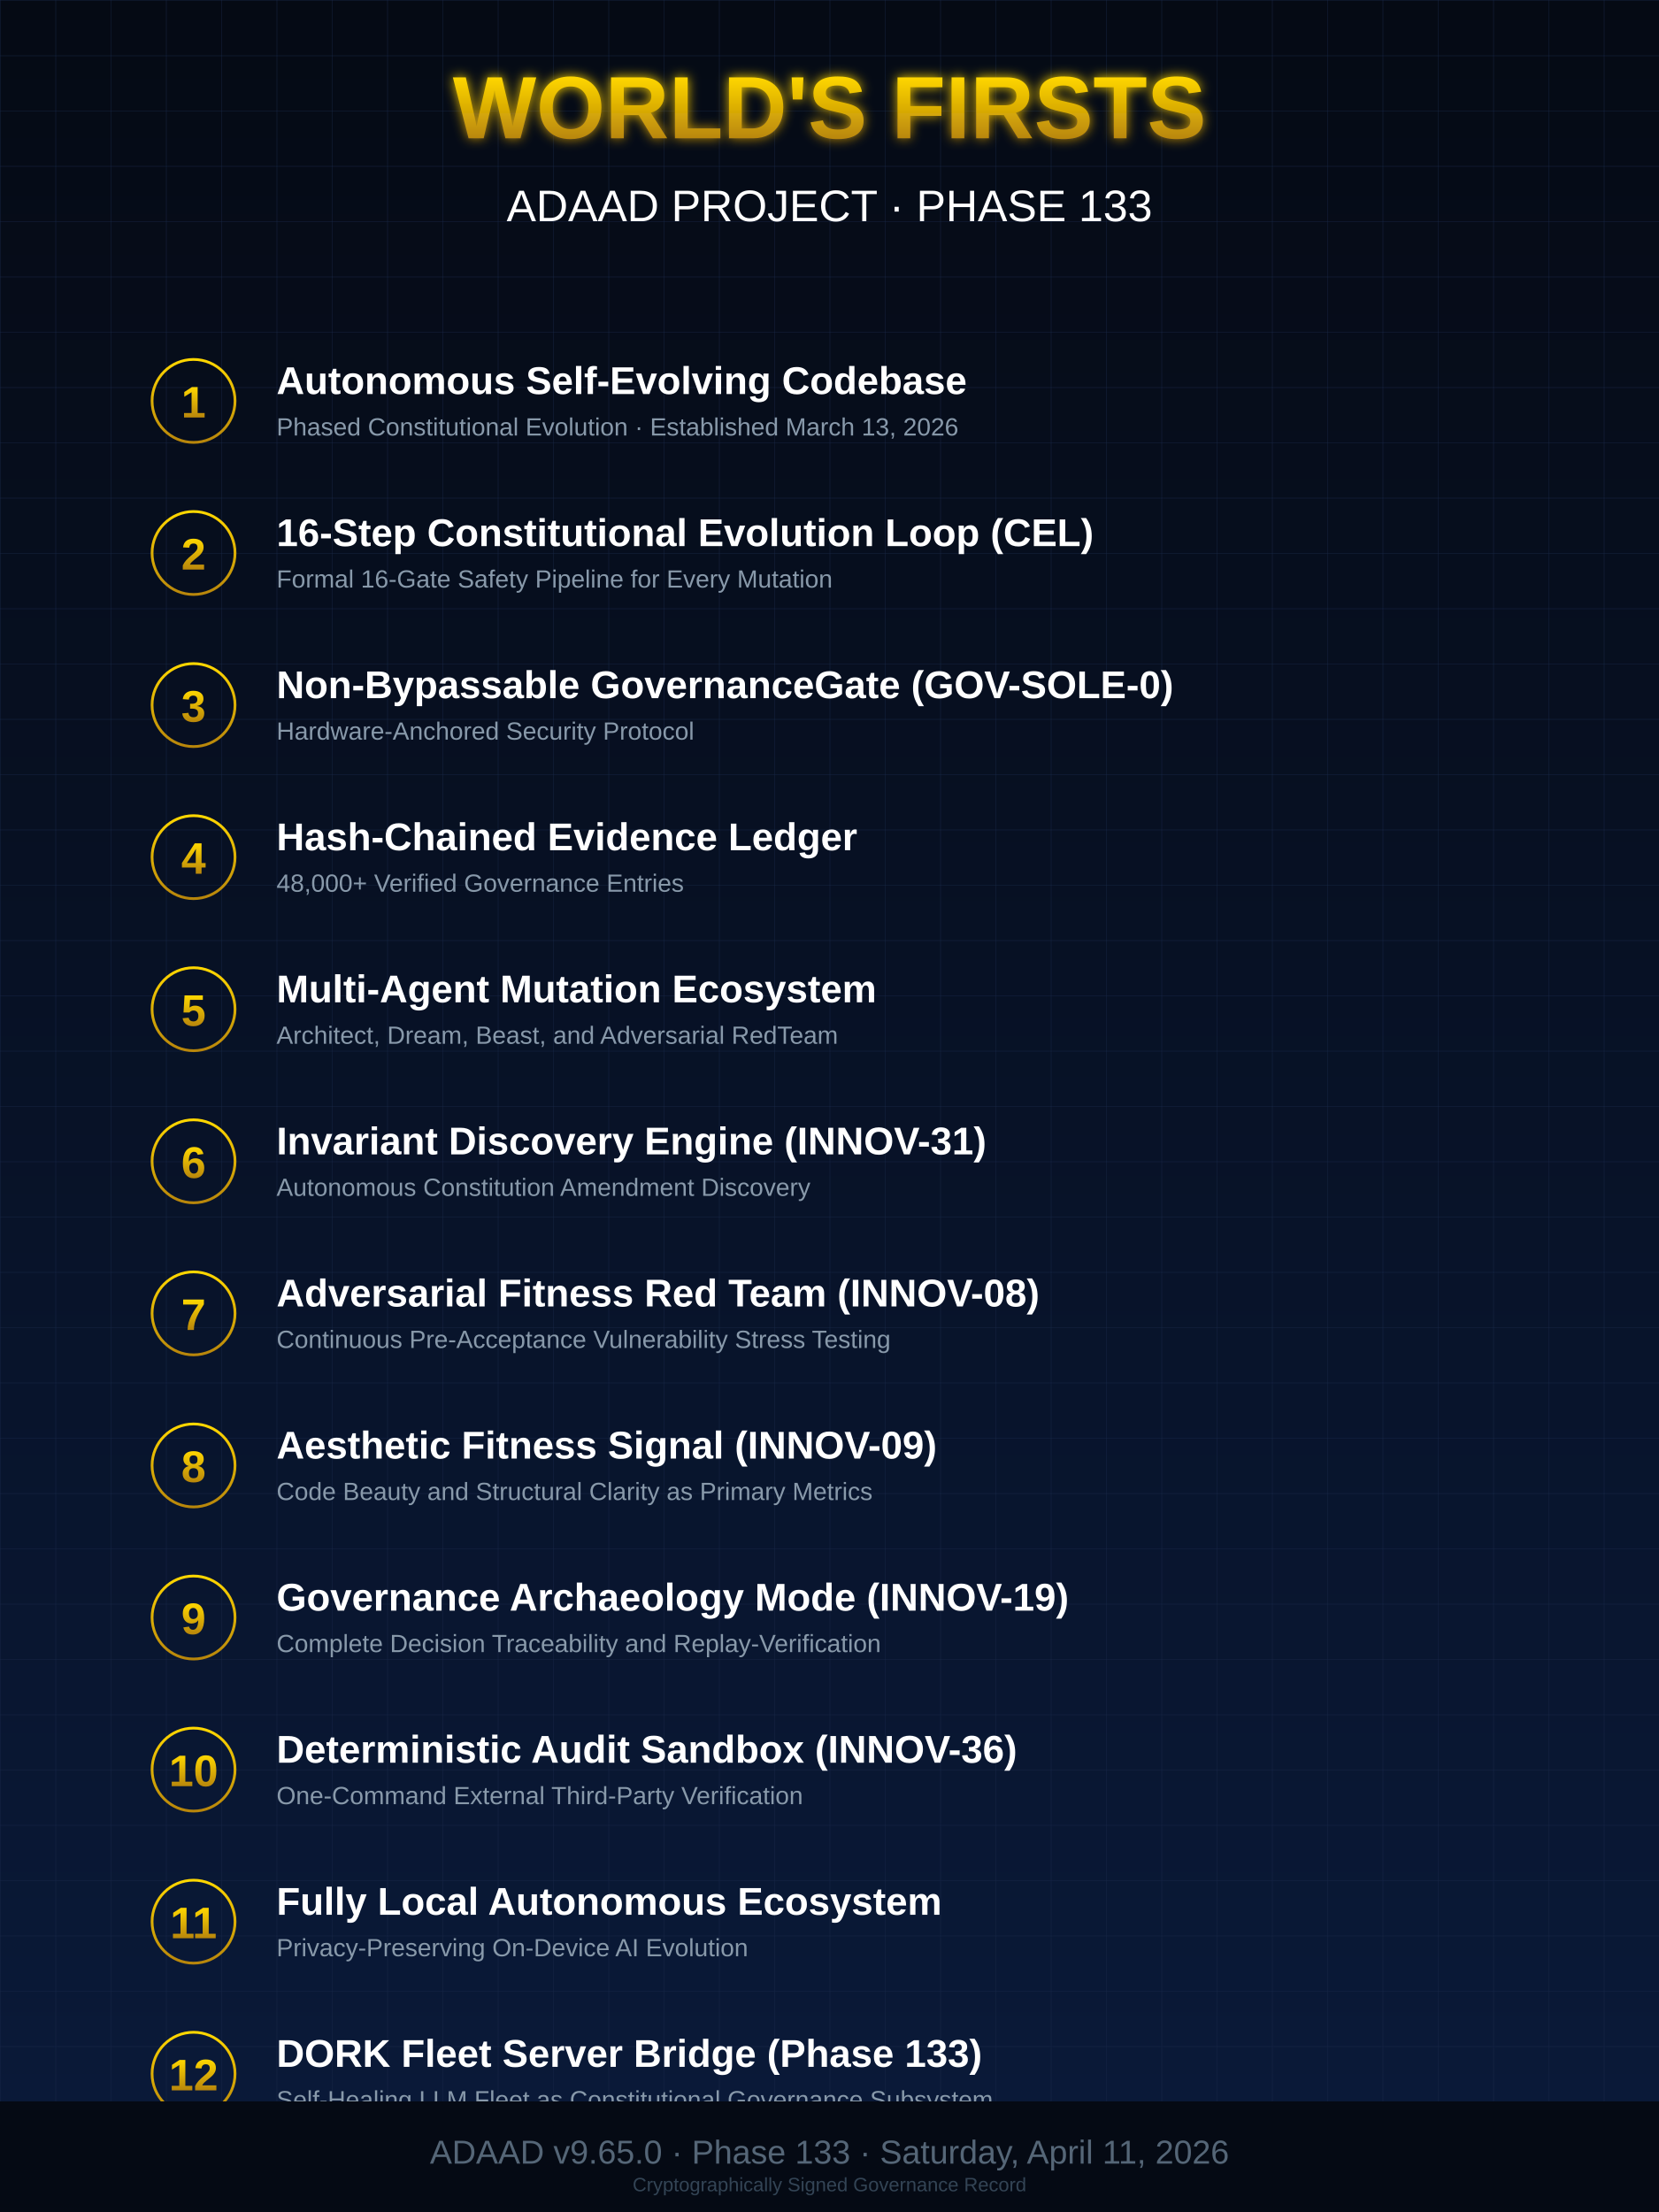
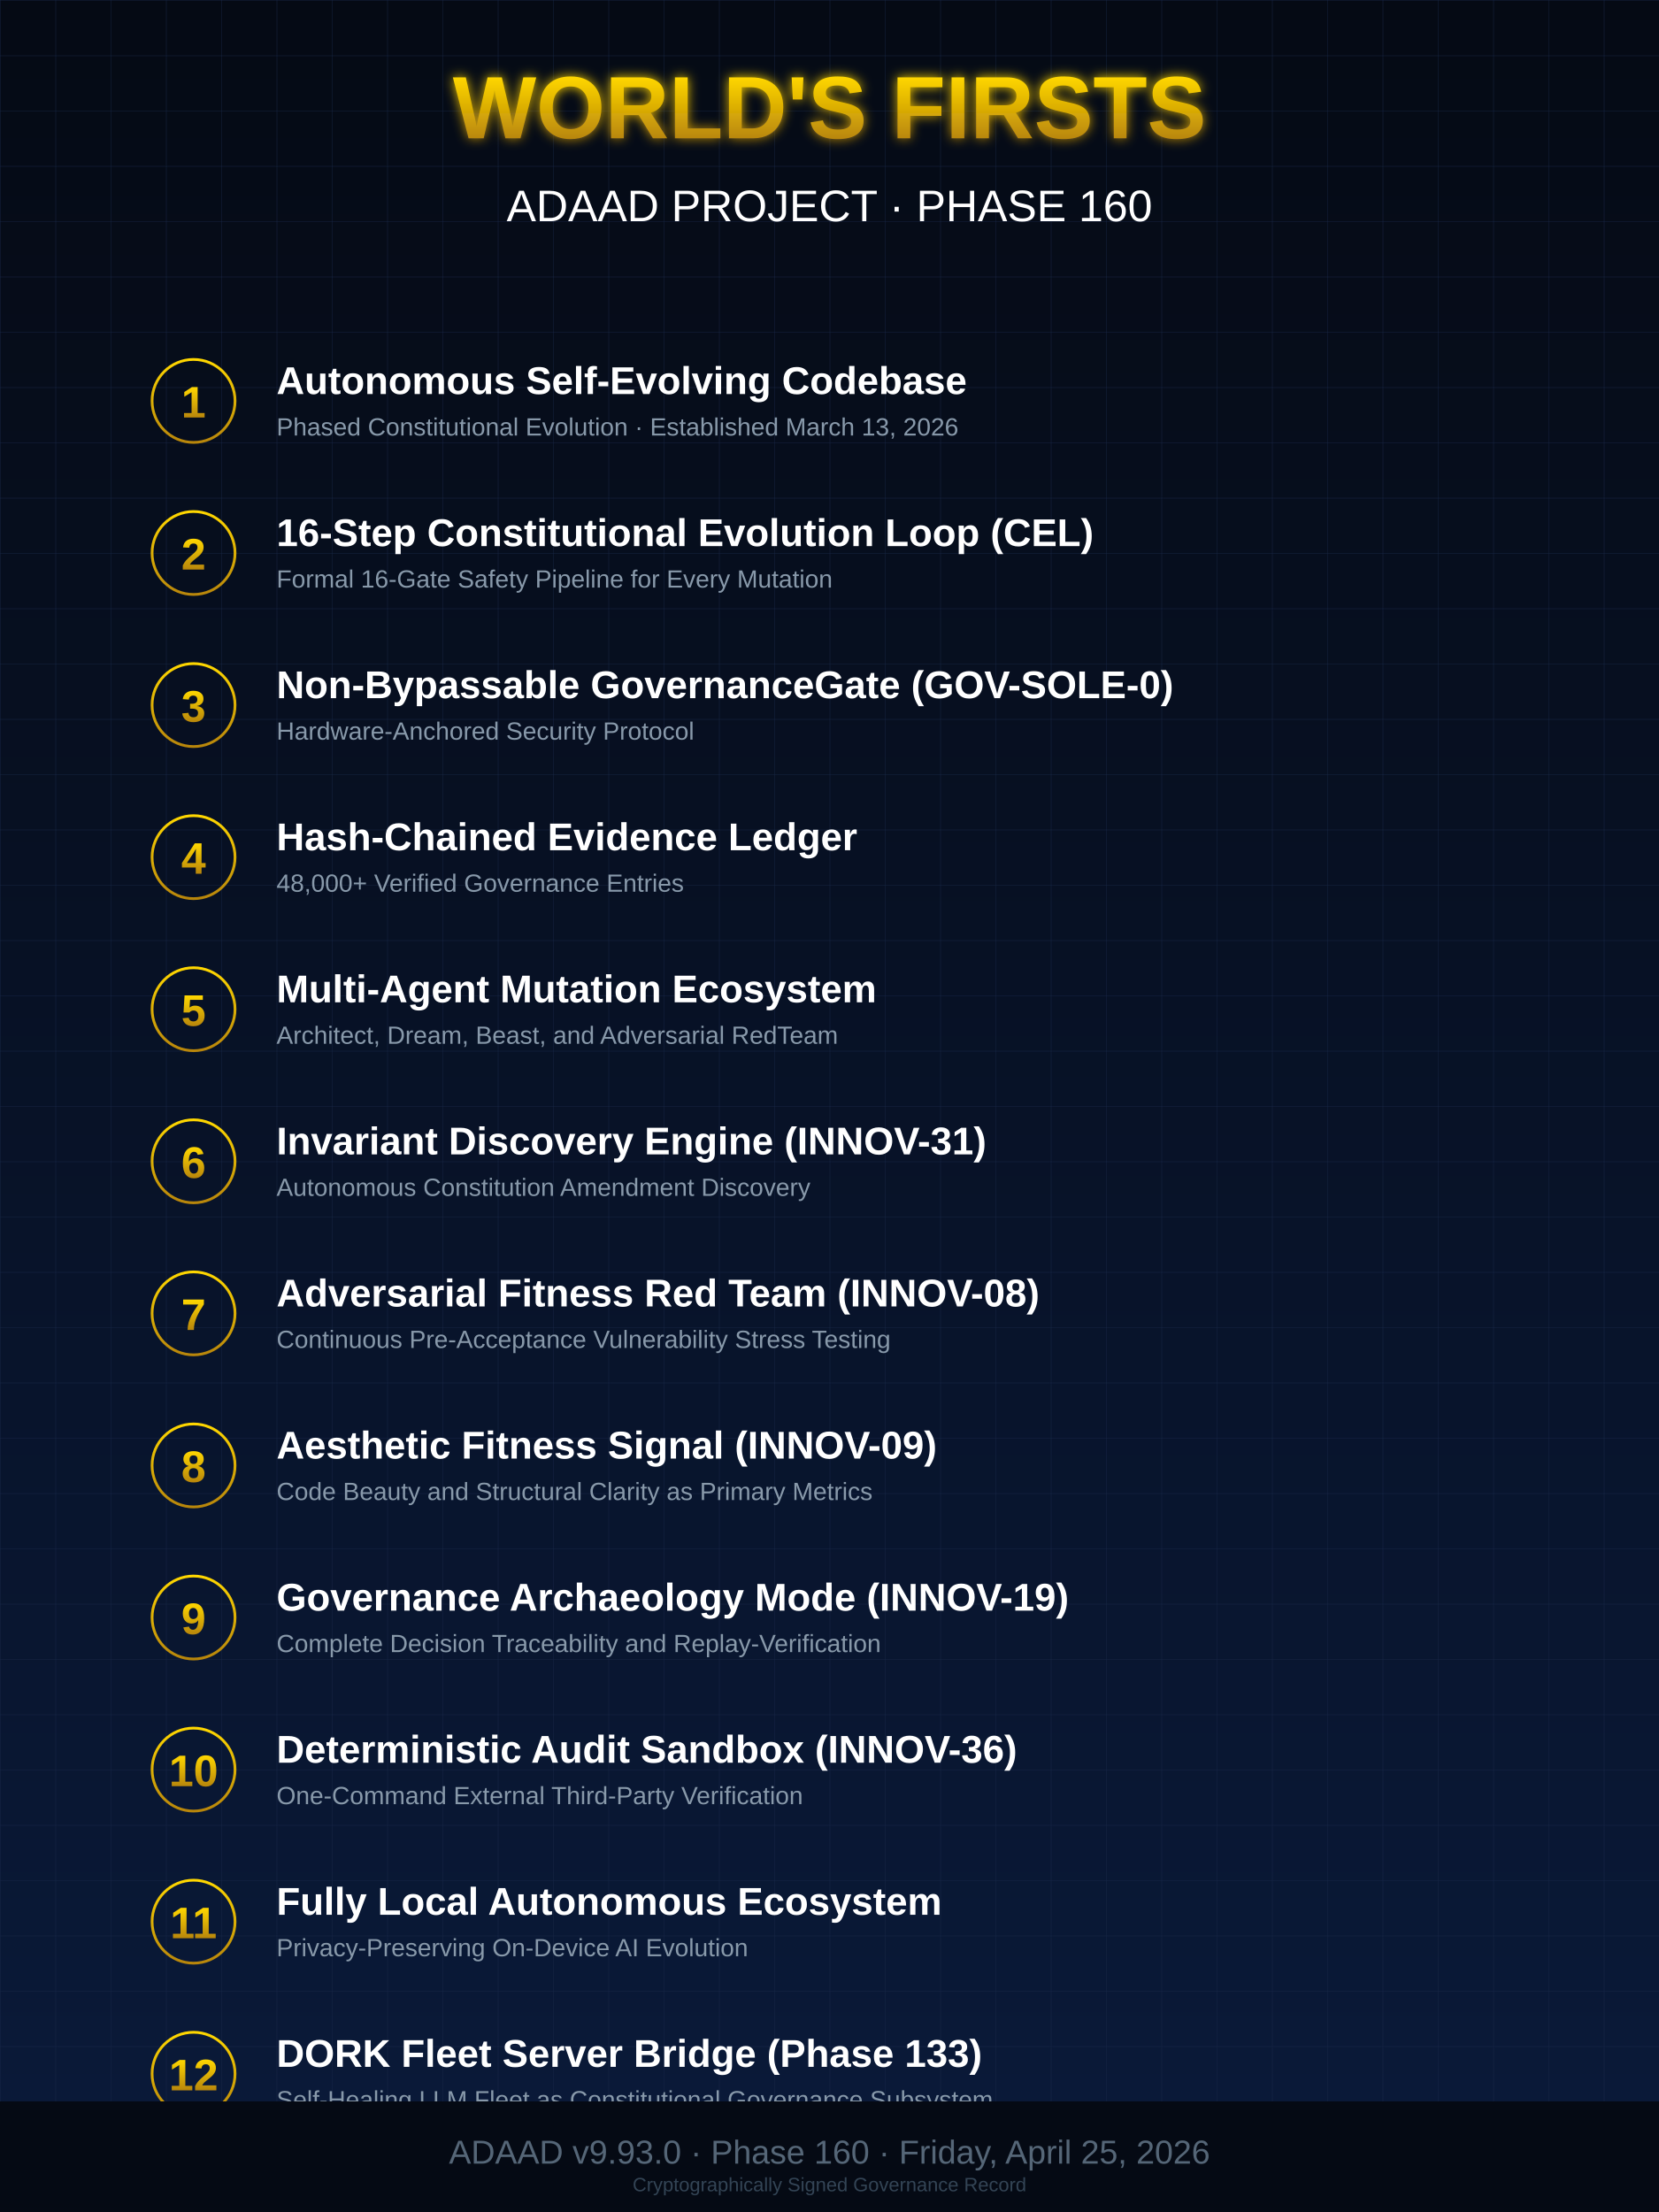
<svg xmlns="http://www.w3.org/2000/svg" style="max-width:90%;height:auto" width="1200" height="1600" viewBox="0 0 1200 1600">
  <defs>
    <linearGradient id="bg_grad" x1="0%" y1="0%" x2="0%" y2="100%">
      <stop offset="0%" style="stop-color:#050a14;stop-opacity:1" />
      <stop offset="100%" style="stop-color:#0a1a3a;stop-opacity:1" />
    </linearGradient>
    <linearGradient id="gold_grad" x1="0%" y1="0%" x2="0%" y2="100%">
      <stop offset="0%" style="stop-color:#ffd700;stop-opacity:1" />
      <stop offset="100%" style="stop-color:#b8860b;stop-opacity:1" />
    </linearGradient>
    <filter id="glow" x="-20%" y="-20%" width="140%" height="140%">
      <feGaussianBlur stdDeviation="4" result="blur" />
      <feComposite in="SourceGraphic" in2="blur" operator="over" />
    </filter>
    <pattern id="grid" width="40" height="40" patternUnits="userSpaceOnUse">
      <path d="M 40 0 L 0 0 0 40" fill="none" stroke="#1a2a4a" stroke-width="0.5" />
    </pattern>
  </defs>
  <rect width="1200" height="1600" fill="url(#bg_grad)" />
  <rect width="1200" height="1600" fill="url(#grid)" />
  <text x="600" y="100" font-family="Arial, sans-serif" font-size="64" font-weight="bold" fill="url(#gold_grad)" text-anchor="middle" filter="url(#glow)">WORLD'S FIRSTS</text>
-   <text x="600" y="160" font-family="Arial, sans-serif" font-size="32" font-weight="normal" fill="#ffffff" text-anchor="middle">ADAAD PROJECT · PHASE 133</text>
+   <text x="600" y="160" font-family="Arial, sans-serif" font-size="32" font-weight="normal" fill="#ffffff" text-anchor="middle">ADAAD PROJECT · PHASE 160</text>
  <line x1="200" y1="190" x2="1000" y2="190" stroke="url(#gold_grad)" stroke-width="2" />
  <g transform="translate(100, 250)">
    <g transform="translate(0, 0)">
      <circle cx="40" cy="40" r="30" fill="none" stroke="url(#gold_grad)" stroke-width="2" />
      <text x="40" y="52" font-family="Arial, sans-serif" font-size="32" font-weight="bold" fill="url(#gold_grad)" text-anchor="middle">1</text>
      <text x="100" y="35" font-family="Arial, sans-serif" font-size="28" font-weight="bold" fill="#ffffff">Autonomous Self-Evolving Codebase</text>
      <text x="100" y="65" font-family="Arial, sans-serif" font-size="18" fill="#8899aa">Phased Constitutional Evolution · Established March 13, 2026</text>
    </g>
    <g transform="translate(0, 110)">
      <circle cx="40" cy="40" r="30" fill="none" stroke="url(#gold_grad)" stroke-width="2" />
      <text x="40" y="52" font-family="Arial, sans-serif" font-size="32" font-weight="bold" fill="url(#gold_grad)" text-anchor="middle">2</text>
      <text x="100" y="35" font-family="Arial, sans-serif" font-size="28" font-weight="bold" fill="#ffffff">16-Step Constitutional Evolution Loop (CEL)</text>
      <text x="100" y="65" font-family="Arial, sans-serif" font-size="18" fill="#8899aa">Formal 16-Gate Safety Pipeline for Every Mutation</text>
    </g>
    <g transform="translate(0, 220)">
      <circle cx="40" cy="40" r="30" fill="none" stroke="url(#gold_grad)" stroke-width="2" />
      <text x="40" y="52" font-family="Arial, sans-serif" font-size="32" font-weight="bold" fill="url(#gold_grad)" text-anchor="middle">3</text>
      <text x="100" y="35" font-family="Arial, sans-serif" font-size="28" font-weight="bold" fill="#ffffff">Non-Bypassable GovernanceGate (GOV-SOLE-0)</text>
      <text x="100" y="65" font-family="Arial, sans-serif" font-size="18" fill="#8899aa">Hardware-Anchored Security Protocol</text>
    </g>
    <g transform="translate(0, 330)">
      <circle cx="40" cy="40" r="30" fill="none" stroke="url(#gold_grad)" stroke-width="2" />
      <text x="40" y="52" font-family="Arial, sans-serif" font-size="32" font-weight="bold" fill="url(#gold_grad)" text-anchor="middle">4</text>
      <text x="100" y="35" font-family="Arial, sans-serif" font-size="28" font-weight="bold" fill="#ffffff">Hash-Chained Evidence Ledger</text>
      <text x="100" y="65" font-family="Arial, sans-serif" font-size="18" fill="#8899aa">48,000+ Verified Governance Entries</text>
    </g>
    <g transform="translate(0, 440)">
      <circle cx="40" cy="40" r="30" fill="none" stroke="url(#gold_grad)" stroke-width="2" />
      <text x="40" y="52" font-family="Arial, sans-serif" font-size="32" font-weight="bold" fill="url(#gold_grad)" text-anchor="middle">5</text>
      <text x="100" y="35" font-family="Arial, sans-serif" font-size="28" font-weight="bold" fill="#ffffff">Multi-Agent Mutation Ecosystem</text>
      <text x="100" y="65" font-family="Arial, sans-serif" font-size="18" fill="#8899aa">Architect, Dream, Beast, and Adversarial RedTeam</text>
    </g>
    <g transform="translate(0, 550)">
      <circle cx="40" cy="40" r="30" fill="none" stroke="url(#gold_grad)" stroke-width="2" />
      <text x="40" y="52" font-family="Arial, sans-serif" font-size="32" font-weight="bold" fill="url(#gold_grad)" text-anchor="middle">6</text>
      <text x="100" y="35" font-family="Arial, sans-serif" font-size="28" font-weight="bold" fill="#ffffff">Invariant Discovery Engine (INNOV-31)</text>
      <text x="100" y="65" font-family="Arial, sans-serif" font-size="18" fill="#8899aa">Autonomous Constitution Amendment Discovery</text>
    </g>
    <g transform="translate(0, 660)">
      <circle cx="40" cy="40" r="30" fill="none" stroke="url(#gold_grad)" stroke-width="2" />
      <text x="40" y="52" font-family="Arial, sans-serif" font-size="32" font-weight="bold" fill="url(#gold_grad)" text-anchor="middle">7</text>
      <text x="100" y="35" font-family="Arial, sans-serif" font-size="28" font-weight="bold" fill="#ffffff">Adversarial Fitness Red Team (INNOV-08)</text>
      <text x="100" y="65" font-family="Arial, sans-serif" font-size="18" fill="#8899aa">Continuous Pre-Acceptance Vulnerability Stress Testing</text>
    </g>
    <g transform="translate(0, 770)">
      <circle cx="40" cy="40" r="30" fill="none" stroke="url(#gold_grad)" stroke-width="2" />
      <text x="40" y="52" font-family="Arial, sans-serif" font-size="32" font-weight="bold" fill="url(#gold_grad)" text-anchor="middle">8</text>
      <text x="100" y="35" font-family="Arial, sans-serif" font-size="28" font-weight="bold" fill="#ffffff">Aesthetic Fitness Signal (INNOV-09)</text>
      <text x="100" y="65" font-family="Arial, sans-serif" font-size="18" fill="#8899aa">Code Beauty and Structural Clarity as Primary Metrics</text>
    </g>
    <g transform="translate(0, 880)">
      <circle cx="40" cy="40" r="30" fill="none" stroke="url(#gold_grad)" stroke-width="2" />
      <text x="40" y="52" font-family="Arial, sans-serif" font-size="32" font-weight="bold" fill="url(#gold_grad)" text-anchor="middle">9</text>
      <text x="100" y="35" font-family="Arial, sans-serif" font-size="28" font-weight="bold" fill="#ffffff">Governance Archaeology Mode (INNOV-19)</text>
      <text x="100" y="65" font-family="Arial, sans-serif" font-size="18" fill="#8899aa">Complete Decision Traceability and Replay-Verification</text>
    </g>
    <g transform="translate(0, 990)">
      <circle cx="40" cy="40" r="30" fill="none" stroke="url(#gold_grad)" stroke-width="2" />
      <text x="40" y="52" font-family="Arial, sans-serif" font-size="32" font-weight="bold" fill="url(#gold_grad)" text-anchor="middle">10</text>
      <text x="100" y="35" font-family="Arial, sans-serif" font-size="28" font-weight="bold" fill="#ffffff">Deterministic Audit Sandbox (INNOV-36)</text>
      <text x="100" y="65" font-family="Arial, sans-serif" font-size="18" fill="#8899aa">One-Command External Third-Party Verification</text>
    </g>
    <g transform="translate(0, 1100)">
      <circle cx="40" cy="40" r="30" fill="none" stroke="url(#gold_grad)" stroke-width="2" />
      <text x="40" y="52" font-family="Arial, sans-serif" font-size="32" font-weight="bold" fill="url(#gold_grad)" text-anchor="middle">11</text>
      <text x="100" y="35" font-family="Arial, sans-serif" font-size="28" font-weight="bold" fill="#ffffff">Fully Local Autonomous Ecosystem</text>
      <text x="100" y="65" font-family="Arial, sans-serif" font-size="18" fill="#8899aa">Privacy-Preserving On-Device AI Evolution</text>
    </g>
    <g transform="translate(0, 1210)">
      <circle cx="40" cy="40" r="30" fill="none" stroke="url(#gold_grad)" stroke-width="2" />
      <text x="40" y="52" font-family="Arial, sans-serif" font-size="32" font-weight="bold" fill="url(#gold_grad)" text-anchor="middle">12</text>
      <text x="100" y="35" font-family="Arial, sans-serif" font-size="28" font-weight="bold" fill="#ffffff">DORK Fleet Server Bridge (Phase 133)</text>
      <text x="100" y="65" font-family="Arial, sans-serif" font-size="18" fill="#8899aa">Self-Healing LLM Fleet as Constitutional Governance Subsystem</text>
    </g>
  </g>
  <rect x="0" y="1520" width="1200" height="80" fill="#050a14" />
-   <text x="600" y="1565" font-family="Arial, sans-serif" font-size="24" fill="#556677" text-anchor="middle">ADAAD v9.65.0 · Phase 133 · Saturday, April 11, 2026</text>
+   <text x="600" y="1565" font-family="Arial, sans-serif" font-size="24" fill="#556677" text-anchor="middle">ADAAD v9.93.0 · Phase 160 · Friday, April 25, 2026</text>
  <text x="600" y="1585" font-family="Arial, sans-serif" font-size="14" fill="#334455" text-anchor="middle">Cryptographically Signed Governance Record</text>
</svg>
